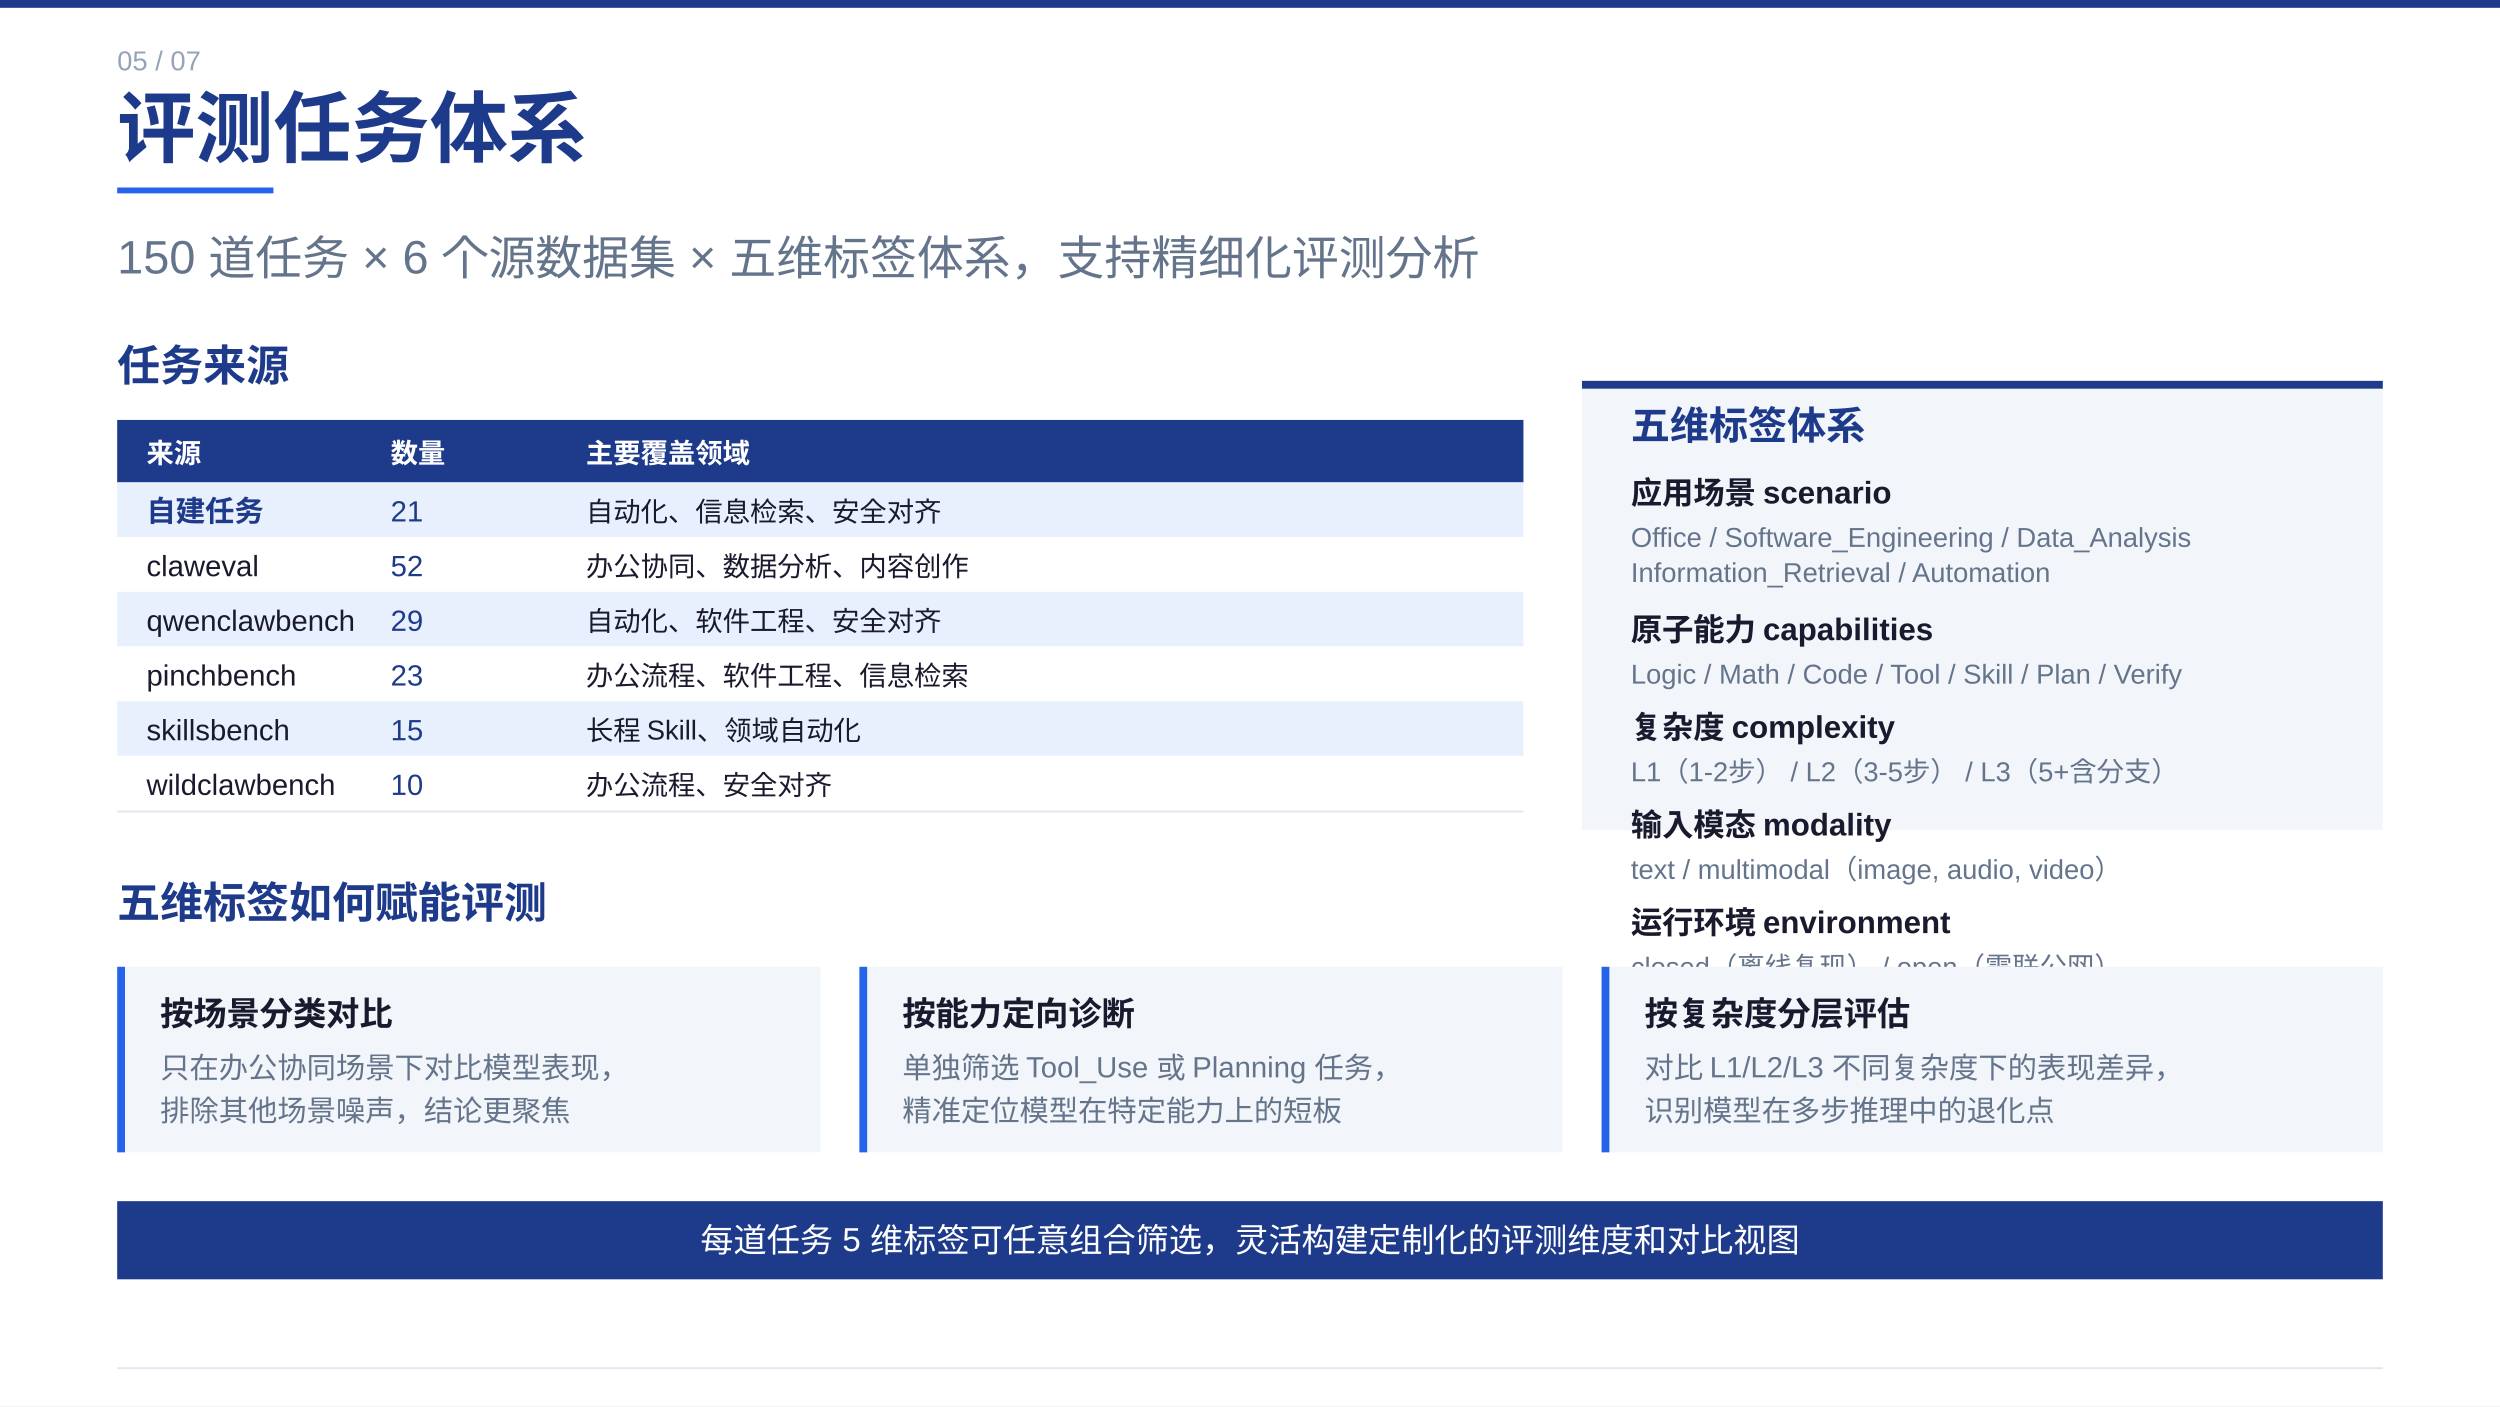
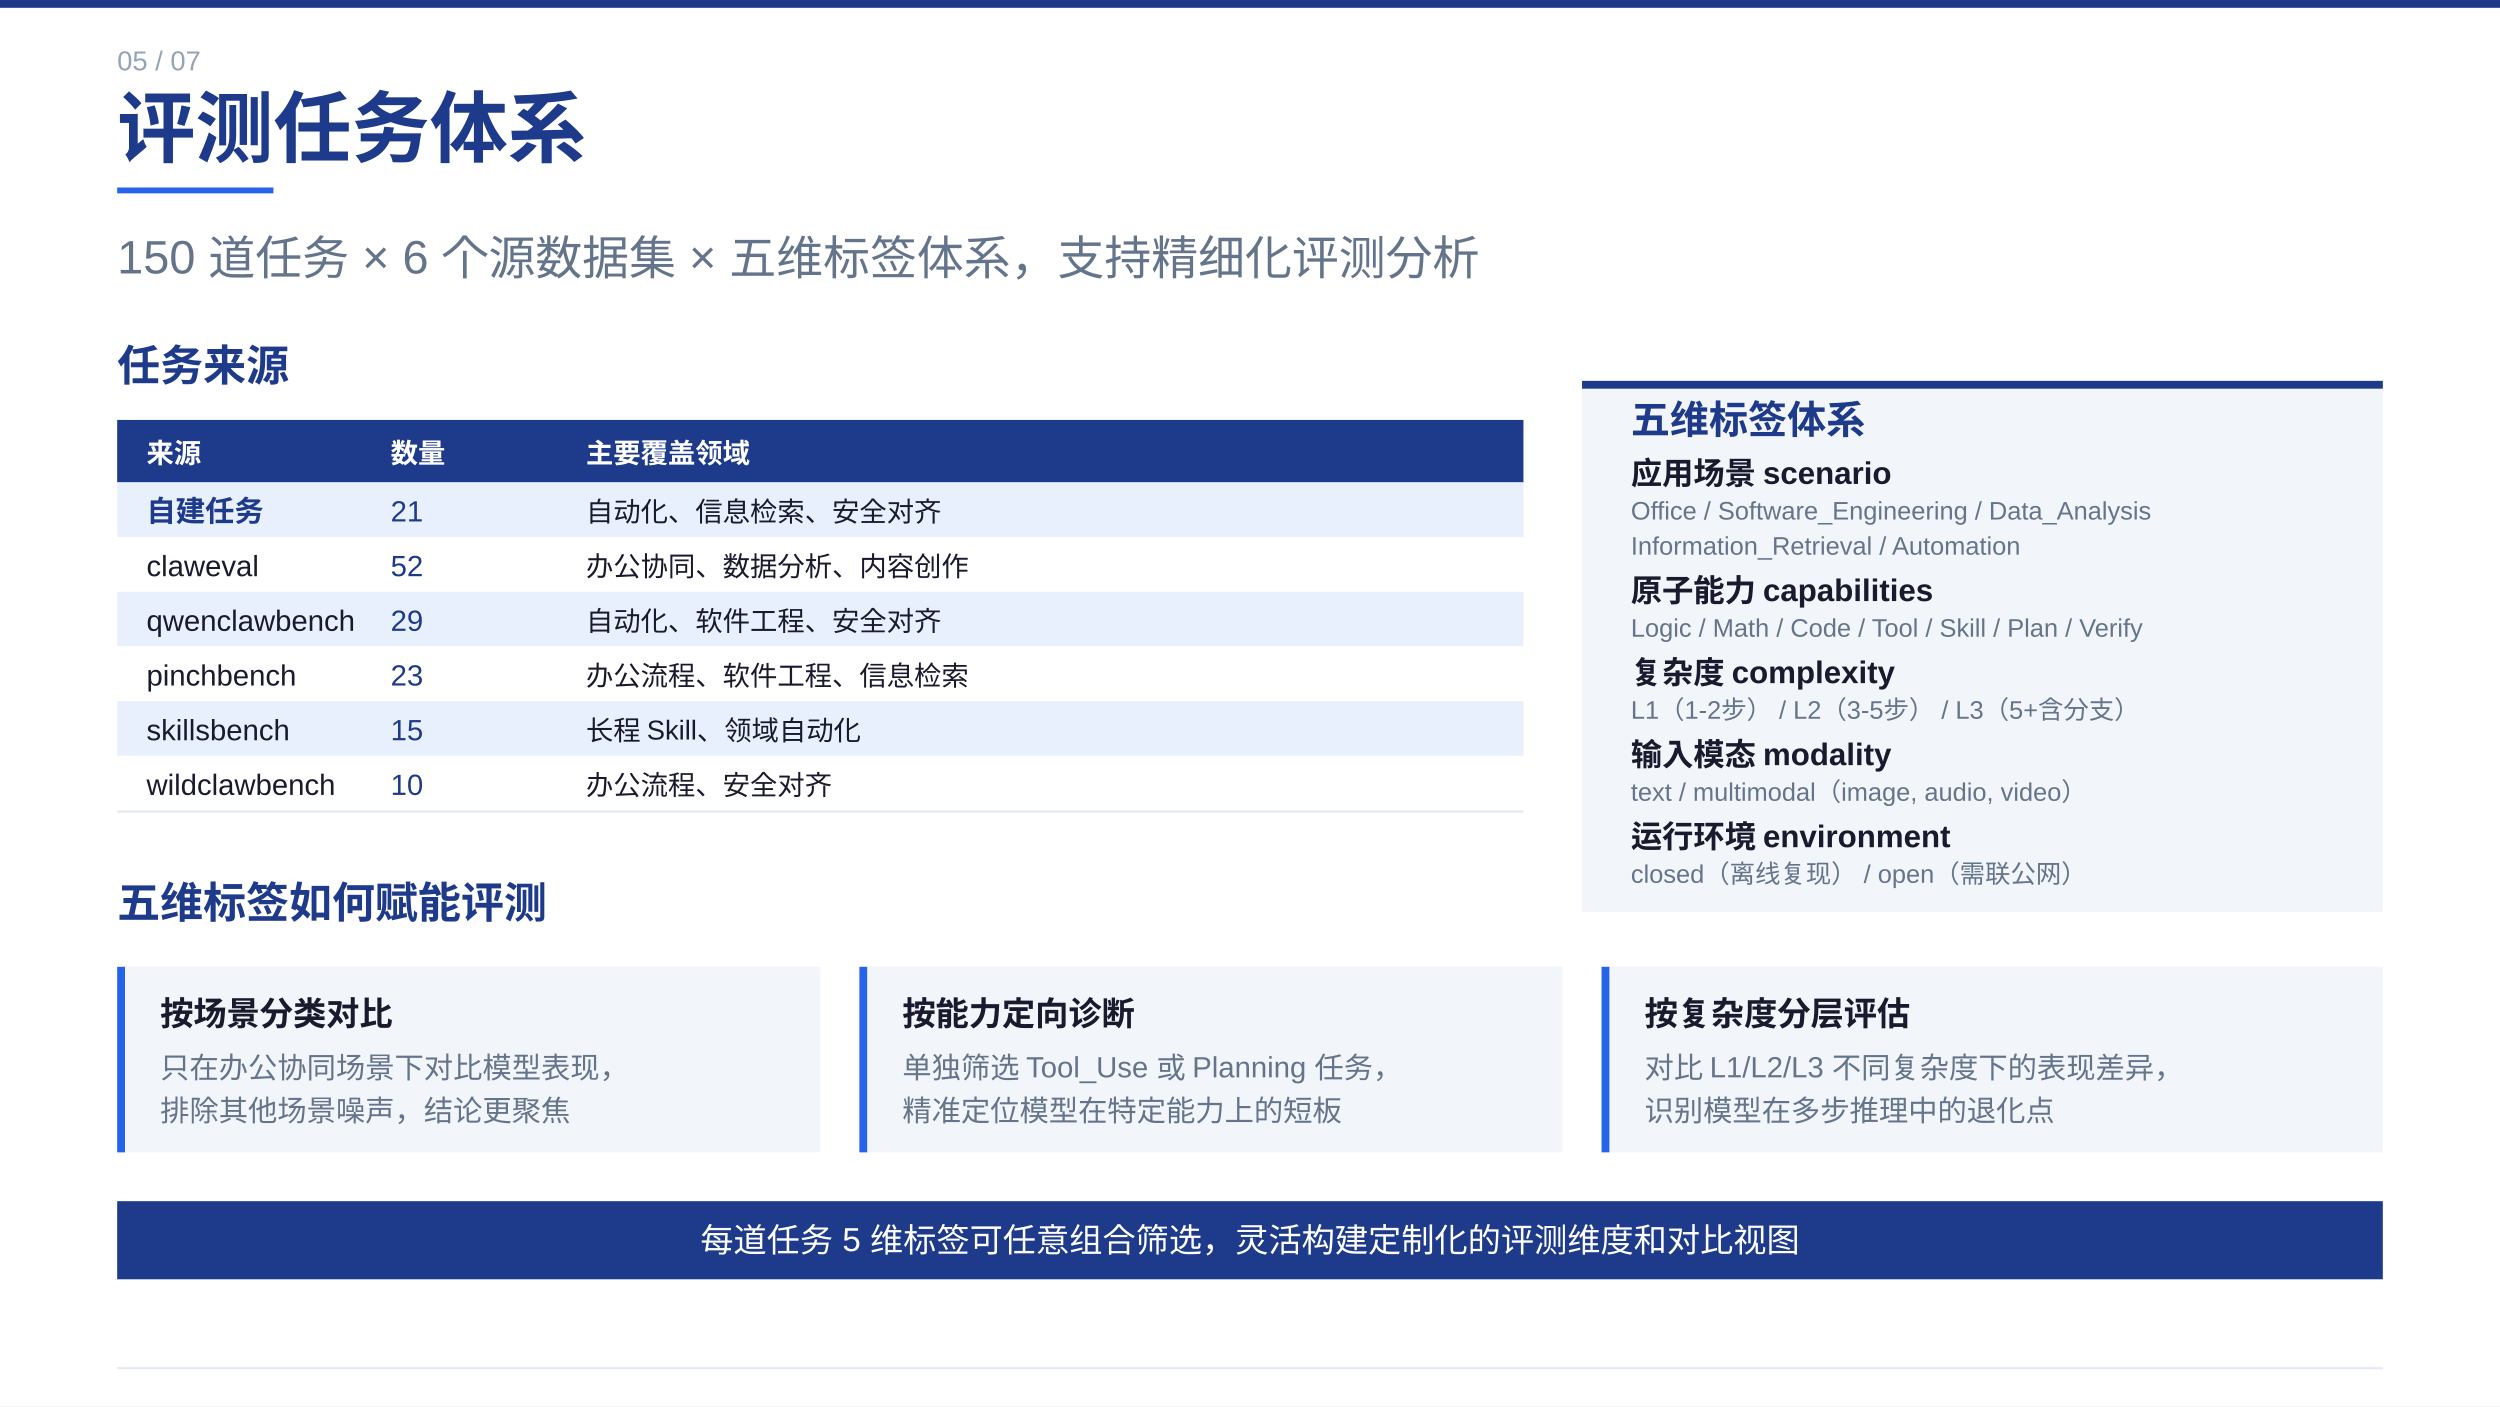
<svg xmlns="http://www.w3.org/2000/svg" viewBox="0 0 1280 720" data-pptx-page-role="content">
  <defs>
    <style>text{font-family:"Microsoft YaHei",Arial,sans-serif}</style>
  </defs>
  <rect x="0" y="0" width="1280" height="720" fill="#FFFFFF" />
  <rect x="0" y="0" width="1280" height="4" fill="#1E3A8A" />
  <text x="60" y="36" font-size="14" fill="#94A3B8">05 / 07</text>
  <text x="60" y="80" font-size="40" font-weight="bold" fill="#1E3A8A">评测任务体系</text>
  <rect x="60" y="96" width="80" height="3" fill="#2563EB" />
  <text x="60" y="140" font-size="24" fill="#64748B">150 道任务 × 6 个源数据集 × 五维标签体系，支持精细化评测分析</text>
  <text x="60" y="195" font-size="22" font-weight="bold" fill="#1E3A8A">任务来源</text>
  <rect x="60" y="215" width="720" height="32" fill="#1E3A8A" />
  <text x="75" y="237" font-size="14" font-weight="bold" fill="#FFFFFF">来源</text>
  <text x="200" y="237" font-size="14" font-weight="bold" fill="#FFFFFF">数量</text>
  <text x="300" y="237" font-size="14" font-weight="bold" fill="#FFFFFF">主要覆盖领域</text>
  <rect x="60" y="247" width="720" height="28" fill="#E8F0FE" />
  <text x="75" y="267" font-size="15" font-weight="bold" fill="#1E3A8A">自建任务</text>
  <text x="200" y="267" font-size="15" fill="#1E3A8A">21</text>
  <text x="300" y="267" font-size="14" fill="#1A1A2E">自动化、信息检索、安全对齐</text>
  <rect x="60" y="275" width="720" height="28" fill="#FFFFFF" />
  <text x="75" y="295" font-size="15" fill="#1A1A2E">claweval</text>
  <text x="200" y="295" font-size="15" fill="#1E3A8A">52</text>
  <text x="300" y="295" font-size="14" fill="#1A1A2E">办公协同、数据分析、内容创作</text>
  <rect x="60" y="303" width="720" height="28" fill="#E8F0FE" />
  <text x="75" y="323" font-size="15" fill="#1A1A2E">qwenclawbench</text>
  <text x="200" y="323" font-size="15" fill="#1E3A8A">29</text>
  <text x="300" y="323" font-size="14" fill="#1A1A2E">自动化、软件工程、安全对齐</text>
  <rect x="60" y="331" width="720" height="28" fill="#FFFFFF" />
  <text x="75" y="351" font-size="15" fill="#1A1A2E">pinchbench</text>
  <text x="200" y="351" font-size="15" fill="#1E3A8A">23</text>
  <text x="300" y="351" font-size="14" fill="#1A1A2E">办公流程、软件工程、信息检索</text>
  <rect x="60" y="359" width="720" height="28" fill="#E8F0FE" />
  <text x="75" y="379" font-size="15" fill="#1A1A2E">skillsbench</text>
  <text x="200" y="379" font-size="15" fill="#1E3A8A">15</text>
  <text x="300" y="379" font-size="14" fill="#1A1A2E">长程 Skill、领域自动化</text>
  <rect x="60" y="387" width="720" height="28" fill="#FFFFFF" />
  <text x="75" y="407" font-size="15" fill="#1A1A2E">wildclawbench</text>
  <text x="200" y="407" font-size="15" fill="#1E3A8A">10</text>
  <text x="300" y="407" font-size="14" fill="#1A1A2E">办公流程、安全对齐</text>
  <rect x="60" y="415" width="720" height="1" fill="#E2E8F0" />
-   <rect x="810" y="195" width="410" height="230" fill="#F2F5FA" />
+   <rect x="810" y="195" width="410" height="272" fill="#F2F5FA" />
  <rect x="810" y="195" width="410" height="4" fill="#1E3A8A" />
-   <text x="835" y="225" font-size="20" font-weight="bold" fill="#1E3A8A">五维标签体系</text>
-   <text x="835" y="258" font-size="16" font-weight="bold" fill="#1A1A2E">应用场景 scenario</text>
-   <text x="835" y="280" font-size="14" fill="#64748B">Office / Software_Engineering / Data_Analysis</text>
-   <text x="835" y="298" font-size="14" fill="#64748B">Information_Retrieval / Automation</text>
-   <text x="835" y="328" font-size="16" font-weight="bold" fill="#1A1A2E">原子能力 capabilities</text>
-   <text x="835" y="350" font-size="14" fill="#64748B">Logic / Math / Code / Tool / Skill / Plan / Verify</text>
-   <text x="835" y="378" font-size="16" font-weight="bold" fill="#1A1A2E">复杂度 complexity</text>
-   <text x="835" y="400" font-size="14" fill="#64748B">L1（1-2步） / L2（3-5步） / L3（5+含分支）</text>
-   <text x="835" y="428" font-size="16" font-weight="bold" fill="#1A1A2E">输入模态 modality</text>
-   <text x="835" y="450" font-size="14" fill="#64748B">text / multimodal（image, audio, video）</text>
-   <text x="835" y="478" font-size="16" font-weight="bold" fill="#1A1A2E">运行环境 environment</text>
-   <text x="835" y="500" font-size="14" fill="#64748B">closed（离线复现） / open（需联公网）</text>
+   <text x="835" y="222" font-size="20" font-weight="bold" fill="#1E3A8A">五维标签体系</text>
+   <text x="835" y="248" font-size="16" font-weight="bold" fill="#1A1A2E">应用场景 scenario</text>
+   <text x="835" y="266" font-size="13" fill="#64748B">Office / Software_Engineering / Data_Analysis</text>
+   <text x="835" y="284" font-size="13" fill="#64748B">Information_Retrieval / Automation</text>
+   <text x="835" y="308" font-size="16" font-weight="bold" fill="#1A1A2E">原子能力 capabilities</text>
+   <text x="835" y="326" font-size="13" fill="#64748B">Logic / Math / Code / Tool / Skill / Plan / Verify</text>
+   <text x="835" y="350" font-size="16" font-weight="bold" fill="#1A1A2E">复杂度 complexity</text>
+   <text x="835" y="368" font-size="13" fill="#64748B">L1（1-2步） / L2（3-5步） / L3（5+含分支）</text>
+   <text x="835" y="392" font-size="16" font-weight="bold" fill="#1A1A2E">输入模态 modality</text>
+   <text x="835" y="410" font-size="13" fill="#64748B">text / multimodal（image, audio, video）</text>
+   <text x="835" y="434" font-size="16" font-weight="bold" fill="#1A1A2E">运行环境 environment</text>
+   <text x="835" y="452" font-size="13" fill="#64748B">closed（离线复现） / open（需联公网）</text>
  <text x="60" y="470" font-size="22" font-weight="bold" fill="#1E3A8A">五维标签如何赋能评测</text>
  <rect x="60" y="495" width="360" height="95" fill="#F2F5FA" />
  <rect x="60" y="495" width="4" height="95" fill="#2563EB" />
  <text x="82" y="525" font-size="17" font-weight="bold" fill="#1A1A2E">按场景分类对比</text>
  <text x="82" y="552" font-size="15" fill="#64748B">只在办公协同场景下对比模型表现，</text>
  <text x="82" y="574" font-size="15" fill="#64748B">排除其他场景噪声，结论更聚焦</text>
  <rect x="440" y="495" width="360" height="95" fill="#F2F5FA" />
  <rect x="440" y="495" width="4" height="95" fill="#2563EB" />
  <text x="462" y="525" font-size="17" font-weight="bold" fill="#1A1A2E">按能力定向诊断</text>
  <text x="462" y="552" font-size="15" fill="#64748B">单独筛选 Tool_Use 或 Planning 任务，</text>
  <text x="462" y="574" font-size="15" fill="#64748B">精准定位模型在特定能力上的短板</text>
  <rect x="820" y="495" width="400" height="95" fill="#F2F5FA" />
  <rect x="820" y="495" width="4" height="95" fill="#2563EB" />
  <text x="842" y="525" font-size="17" font-weight="bold" fill="#1A1A2E">按复杂度分层评估</text>
  <text x="842" y="552" font-size="15" fill="#64748B">对比 L1/L2/L3 不同复杂度下的表现差异，</text>
  <text x="842" y="574" font-size="15" fill="#64748B">识别模型在多步推理中的退化点</text>
  <rect x="60" y="615" width="1160" height="40" fill="#1E3A8A" />
  <text x="640" y="641" font-size="17" fill="#FFFFFF" text-anchor="middle">每道任务 5 维标签可任意组合筛选，灵活构建定制化的评测维度和对比视图</text>
  <rect x="60" y="700" width="1160" height="1" fill="#E2E8F0" />
</svg>
